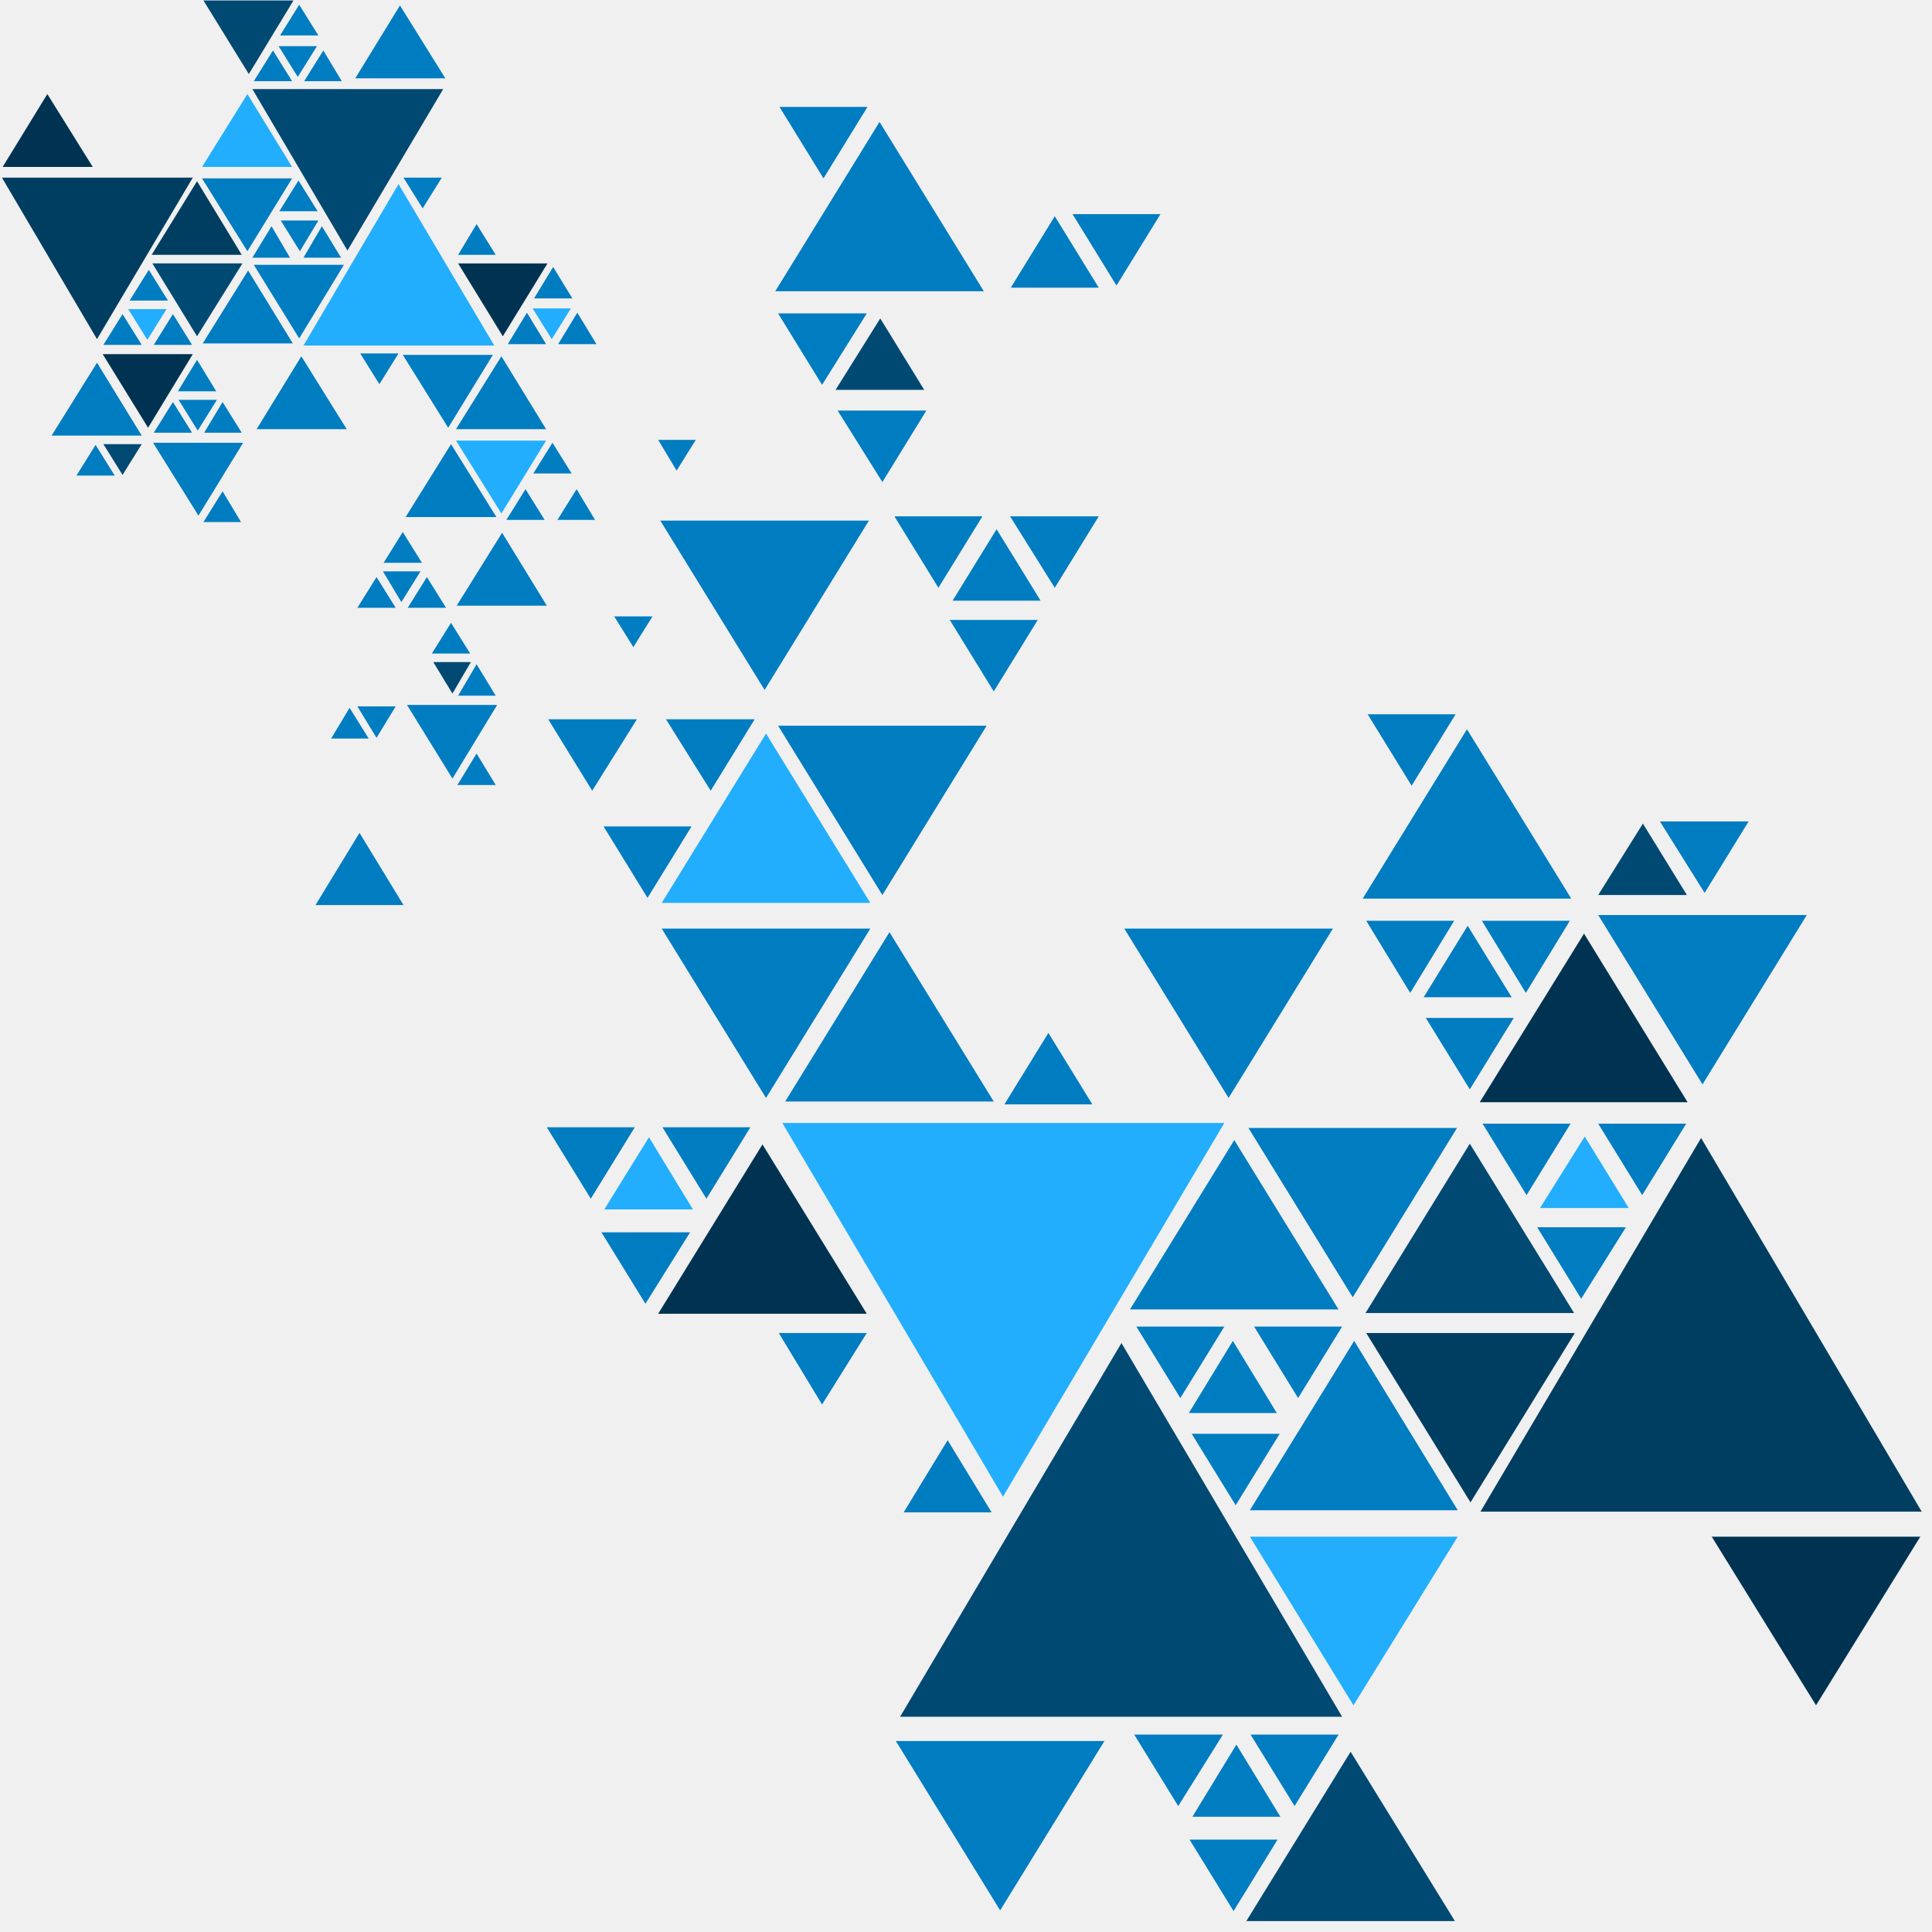
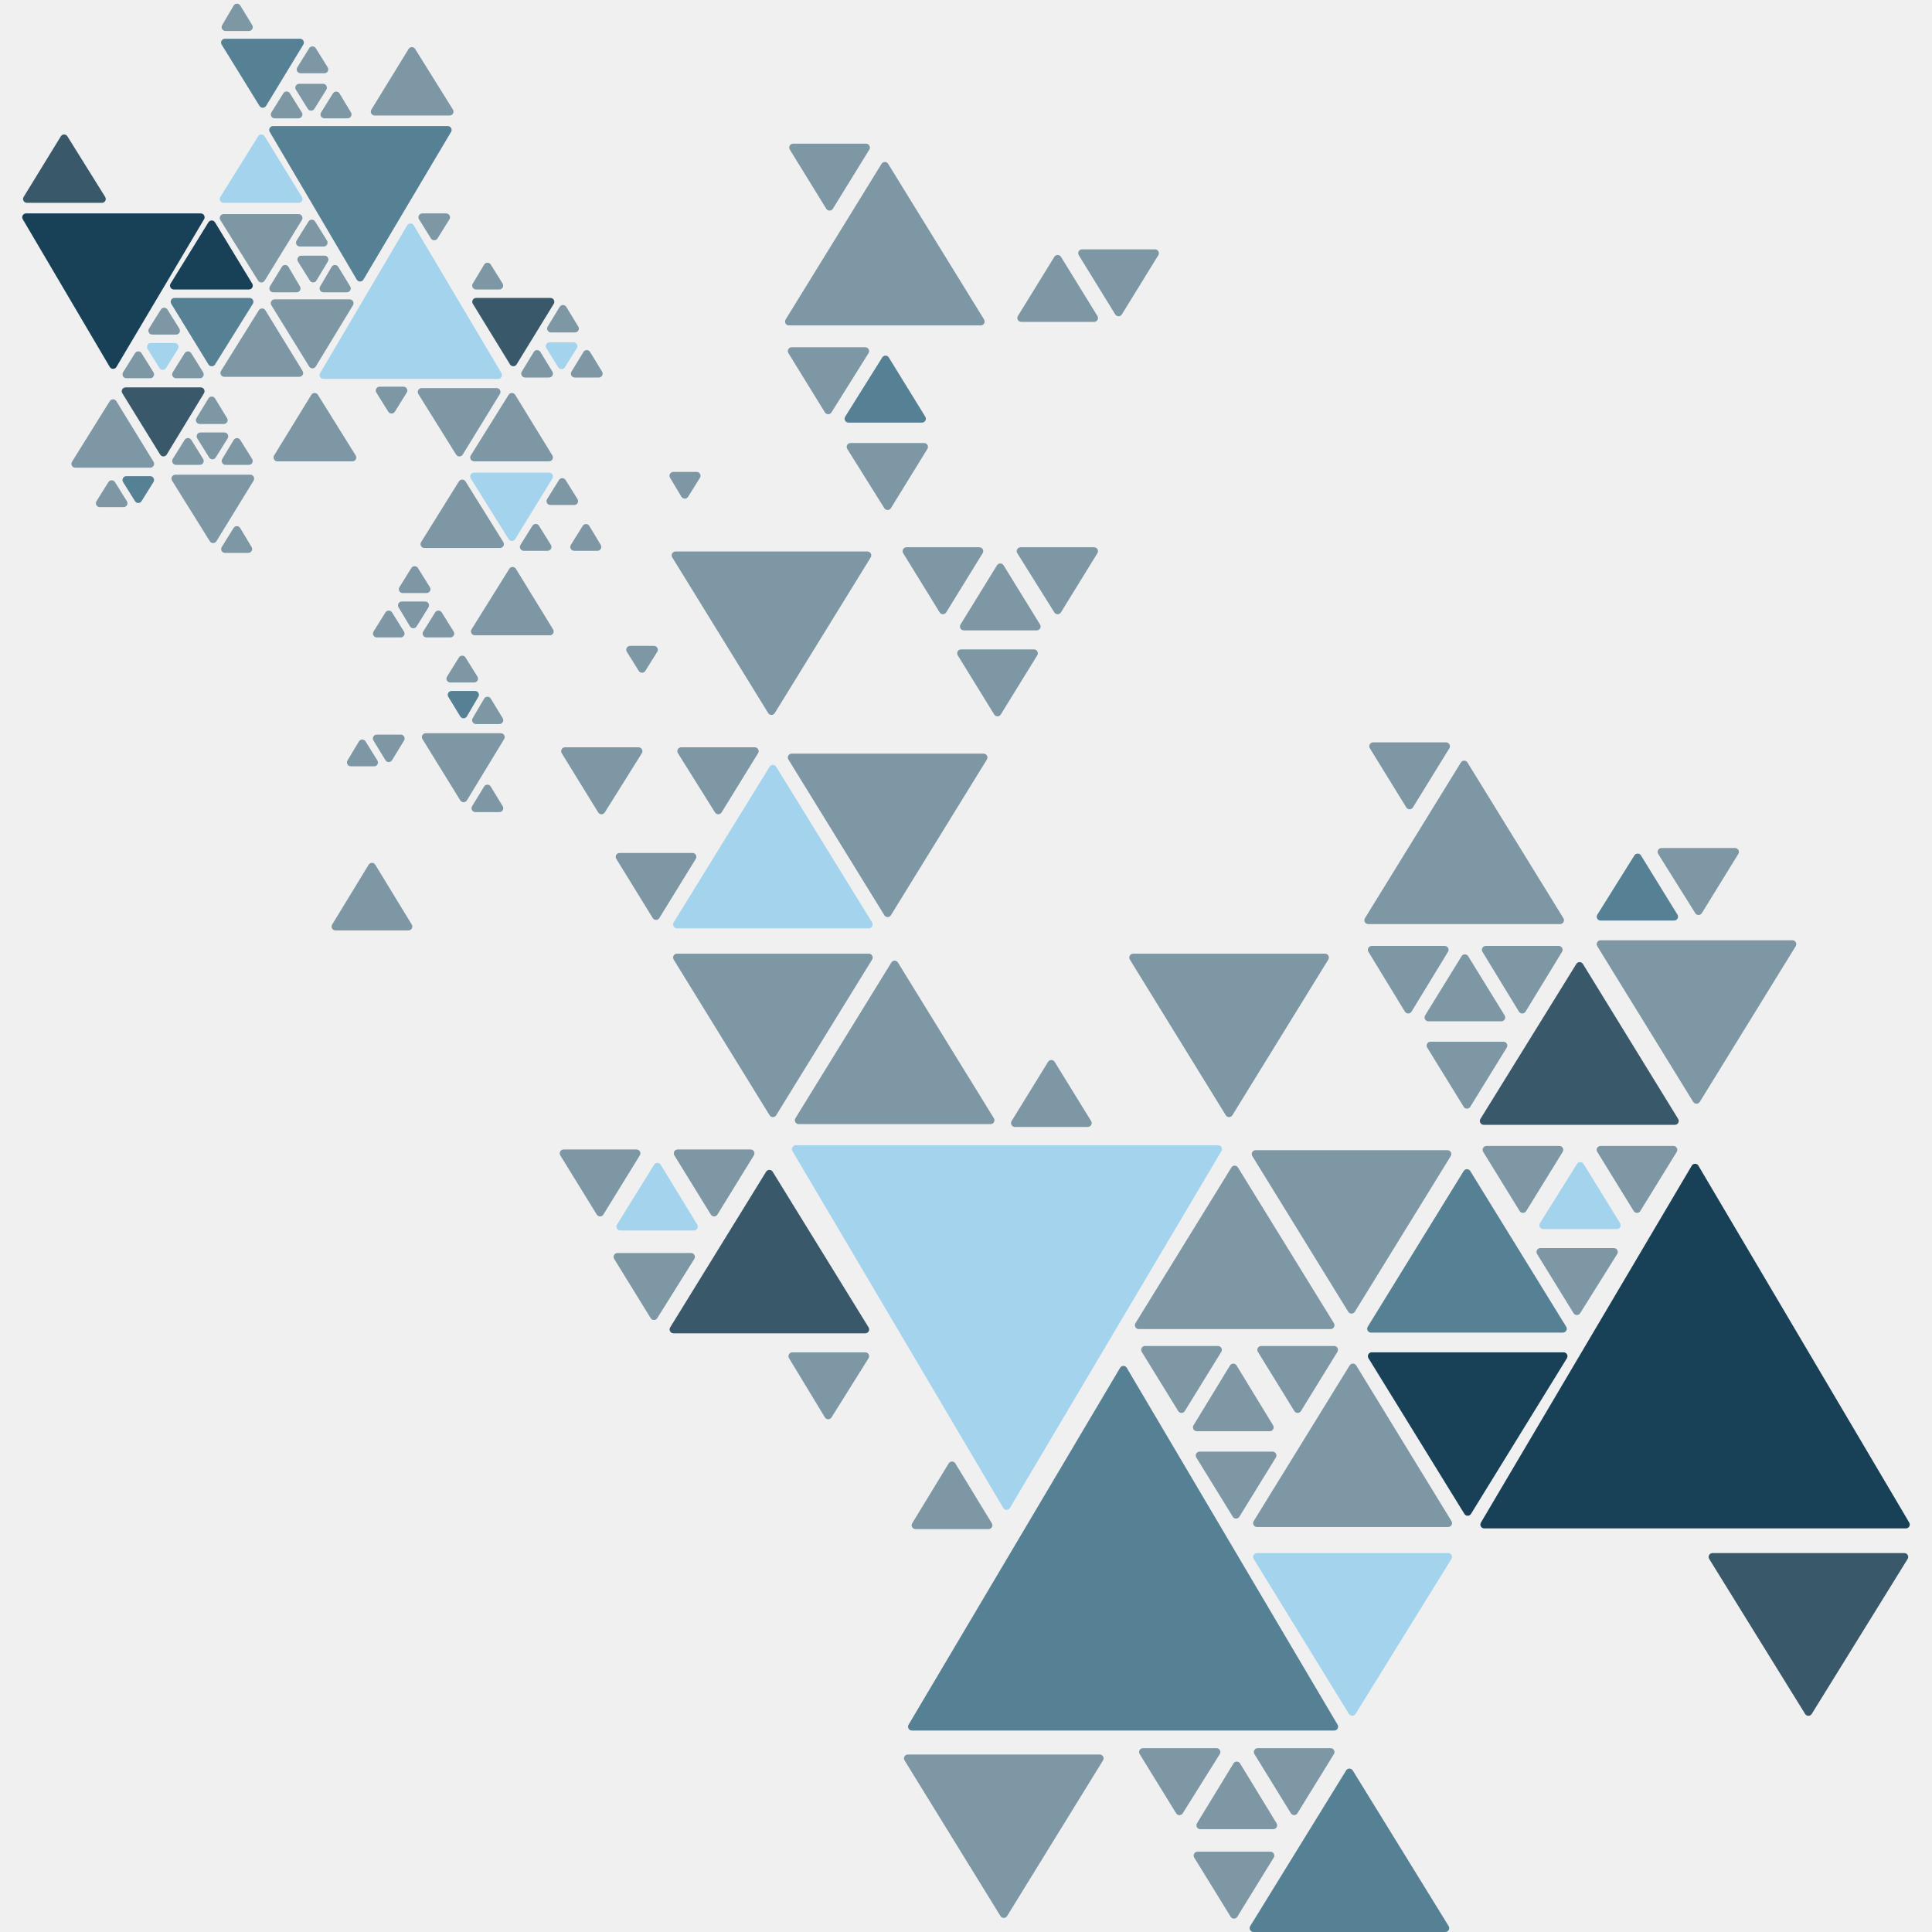
<svg xmlns="http://www.w3.org/2000/svg" width="1000" height="1000" viewBox="0 0 1000 1000" fill="none">
-   <g clip-path="url(#clip0_1502_45229)">
-     <path d="M939.968 882.66L993.948 795.379H885.988L939.968 882.66Z" fill="#003351" />
-     <path d="M761.135 777.625L815.116 689.975H707.155L761.135 777.625Z" fill="#003E61" />
-     <path d="M700.176 671.483L754.156 583.832H646.195L700.176 671.483Z" fill="#007CC1" />
-     <path d="M700.544 882.66L754.524 795.379H646.931L700.544 882.66Z" fill="#22AEFC" />
-     <path d="M517.671 988.803L571.651 901.152H463.69L517.671 988.803Z" fill="#007CC1" />
-     <path d="M881.214 561.272L935.195 473.621H827.234L881.214 561.272Z" fill="#007CC1" />
-     <path d="M700.911 694.044L646.931 781.695H754.524L700.911 694.044Z" fill="#007CC1" />
-     <path d="M638.854 590.119L584.874 677.77H692.834L638.854 590.119Z" fill="#007CC1" />
-     <path d="M760.767 591.969L706.787 679.62H814.748L760.767 591.969Z" fill="#004972" />
-     <path d="M759.297 377.465L705.317 465.116H813.278L759.297 377.465Z" fill="#007CC1" />
-     <path d="M819.888 483.236L765.908 570.517H873.501L819.888 483.236Z" fill="#003351" />
-     <path d="M460.386 482.495L406.406 570.146H514.367L460.386 482.495Z" fill="#007CC1" />
-     <path d="M699.074 906.699L645.094 994.35H753.054L699.074 906.699Z" fill="#004972" />
-     <path d="M880.478 589.011L766.275 782.435H994.682L880.478 589.011Z" fill="#003E61" />
-     <path d="M580.466 695.152L465.895 888.576H694.669L580.466 695.152Z" fill="#004972" />
-     <path d="M519.142 774.665L633.712 581.242H404.938L519.142 774.665Z" fill="#22AEFC" />
-     <path d="M849.998 618.596L872.765 581.613H827.231L849.998 618.596Z" fill="#007CC1" />
-     <path d="M790.142 618.596L812.91 581.613H767.375L790.142 618.596Z" fill="#007CC1" />
-     <path d="M818.419 672.222L841.553 635.239H795.652L818.419 672.222Z" fill="#007CC1" />
-     <path d="M639.585 779.108L662.353 742.124H616.818L639.585 779.108Z" fill="#007CC1" />
-     <path d="M671.902 723.631L694.669 686.648H649.135L671.902 723.631Z" fill="#007CC1" />
-     <path d="M610.945 723.631L633.712 686.648H588.178L610.945 723.631Z" fill="#007CC1" />
-     <path d="M638.484 989.17L661.251 952.186H615.717L638.484 989.17Z" fill="#007CC1" />
-     <path d="M670.067 934.806L692.834 897.822H647.3L670.067 934.806Z" fill="#007CC1" />
-     <path d="M609.841 934.806L632.976 897.822H587.074L609.841 934.806Z" fill="#007CC1" />
-     <path d="M760.765 563.859L783.533 526.876H737.998L760.765 563.859Z" fill="#007CC1" />
-     <path d="M789.777 513.933L812.545 476.579H767.01L789.777 513.933Z" fill="#007CC1" />
-     <path d="M729.922 513.933L752.689 476.579H707.155L729.922 513.933Z" fill="#007CC1" />
-     <path d="M882.314 462.156L905.081 425.172H859.18L882.314 462.156Z" fill="#007CC1" />
-     <path d="M730.655 406.681L753.423 369.697H707.888L730.655 406.681Z" fill="#007CC1" />
-     <path d="M820.256 588.271L797.122 625.255H843.023L820.256 588.271Z" fill="#22AEFC" />
-     <path d="M638.116 694.042L615.349 731.396H660.883L638.116 694.042Z" fill="#007CC1" />
-     <path d="M639.953 902.999L617.186 940.353H662.721L639.953 902.999Z" fill="#007CC1" />
-     <path d="M490.498 745.448L467.731 782.801H513.265L490.498 745.448Z" fill="#007CC1" />
-     <path d="M759.664 479.17L736.897 516.153H782.431L759.664 479.17Z" fill="#007CC1" />
-     <path d="M542.64 534.645L519.873 571.628H565.407L542.64 534.645Z" fill="#007CC1" />
-     <path d="M850.366 426.282L827.232 463.265H873.133L850.366 426.282Z" fill="#004972" />
-     <path d="M635.915 568.302L689.895 480.651H581.934L635.915 568.302Z" fill="#007CC1" />
-     <path d="M456.714 463.267L510.694 375.616H402.733L456.714 463.267Z" fill="#007CC1" />
-     <path d="M395.757 357.124L449.737 269.473H341.777L395.757 357.124Z" fill="#007CC1" />
-     <path d="M396.49 568.302L450.47 480.651H342.51L396.49 568.302Z" fill="#007CC1" />
-     <path d="M396.49 379.686L342.51 467.336H450.47L396.49 379.686Z" fill="#22AEFC" />
-     <path d="M455.247 63.106L401.267 150.757H509.228L455.247 63.106Z" fill="#007CC1" />
-     <path d="M394.655 592.341L340.675 679.992H448.636L394.655 592.341Z" fill="#003351" />
-     <path d="M425.501 726.959L448.636 689.976H403.101L425.501 726.959Z" fill="#007CC1" />
-     <path d="M545.947 304.238L568.715 267.254H522.813L545.947 304.238Z" fill="#007CC1" />
-     <path d="M485.724 304.238L508.491 267.254H462.957L485.724 304.238Z" fill="#007CC1" />
-     <path d="M514.368 357.864L537.135 320.88H491.6L514.368 357.864Z" fill="#007CC1" />
-     <path d="M335.167 464.748L357.934 427.764H312.4L335.167 464.748Z" fill="#007CC1" />
-     <path d="M367.848 409.273L390.615 372.289H344.714L367.848 409.273Z" fill="#007CC1" />
-     <path d="M306.524 409.273L329.659 372.289H283.757L306.524 409.273Z" fill="#007CC1" />
-     <path d="M334.066 674.811L357.201 637.828H311.299L334.066 674.811Z" fill="#007CC1" />
-     <path d="M365.645 620.447L388.412 583.464H342.878L365.645 620.447Z" fill="#007CC1" />
-     <path d="M305.79 620.447L328.557 583.464H283.023L305.79 620.447Z" fill="#007CC1" />
-     <path d="M456.715 249.5L479.482 212.517H433.581L456.715 249.5Z" fill="#007CC1" />
-     <path d="M425.501 199.206L448.636 162.222H402.734L425.501 199.206Z" fill="#007CC1" />
-     <path d="M577.895 147.797L600.663 110.814H555.128L577.895 147.797Z" fill="#007CC1" />
-     <path d="M426.237 92.322L449.004 55.339H403.47L426.237 92.322Z" fill="#007CC1" />
-     <path d="M515.834 273.912L493.067 310.896H538.601L515.834 273.912Z" fill="#007CC1" />
-     <path d="M335.9 588.641L312.766 625.994H358.667L335.9 588.641Z" fill="#22AEFC" />
-     <path d="M186.076 431.089L163.309 468.443H208.843L186.076 431.089Z" fill="#007CC1" />
-     <path d="M455.614 164.811L432.479 201.795H478.381L455.614 164.811Z" fill="#004972" />
-     <path d="M545.947 111.923L523.18 148.907H568.715L545.947 111.923Z" fill="#007CC1" />
-     <path d="M24.503 48.68L1.369 86.403H48.005L24.503 48.68Z" fill="#003351" />
-     <path d="M101.987 93.799L78.486 131.892H125.122L101.987 93.799Z" fill="#003E61" />
-     <path d="M128.428 140.03L104.926 177.754H151.562L128.428 140.03Z" fill="#007CC1" />
-     <path d="M128.06 48.68L104.558 86.403H151.194L128.06 48.68Z" fill="#22AEFC" />
-     <path d="M207.012 2.822L183.877 40.545H230.513L207.012 2.822Z" fill="#007CC1" />
-     <path d="M50.21 187.738L26.708 225.461H73.344L50.21 187.738Z" fill="#007CC1" />
-     <path d="M128.06 130.043L151.194 92.32H104.558L128.06 130.043Z" fill="#007CC1" />
-     <path d="M154.866 175.167L178 137.073H131.364L154.866 175.167Z" fill="#007CC1" />
-     <path d="M101.988 174.055L125.49 136.332H78.854L101.988 174.055Z" fill="#004972" />
-     <path d="M102.72 266.885L125.855 229.162H79.219L102.72 266.885Z" fill="#007CC1" />
-     <path d="M76.651 221.395L99.785 183.302H53.149L76.651 221.395Z" fill="#003351" />
-     <path d="M231.982 221.395L255.116 183.672H208.48L231.982 221.395Z" fill="#007CC1" />
-     <path d="M128.793 38.325L151.927 0.232H105.291L128.793 38.325Z" fill="#004972" />
-     <path d="M50.212 175.533L99.785 91.95H1.005L50.212 175.533Z" fill="#003E61" />
-     <path d="M179.838 129.676L229.412 46.094H130.632L179.838 129.676Z" fill="#004972" />
-     <path d="M206.276 95.282L157.069 178.865H255.85L206.276 95.282Z" fill="#22AEFC" />
-     <path d="M63.43 162.59L53.515 178.493H73.344L63.43 162.59Z" fill="#007CC1" />
-     <path d="M89.502 162.59L79.588 178.493H99.417L89.502 162.59Z" fill="#007CC1" />
-     <path d="M77.015 139.659L67.1 155.562H86.93L77.015 139.659Z" fill="#007CC1" />
-     <path d="M154.5 93.43L144.585 109.333H164.415L154.5 93.43Z" fill="#007CC1" />
-     <path d="M140.545 117.102L130.63 133.374H150.093L140.545 117.102Z" fill="#007CC1" />
-     <path d="M166.616 117.102L157.068 133.374H176.53L166.616 117.102Z" fill="#007CC1" />
-     <path d="M154.868 2.45L144.953 18.353H164.783L154.868 2.45Z" fill="#007CC1" />
-     <path d="M141.279 26.12L131.365 42.023H151.194L141.279 26.12Z" fill="#007CC1" />
-     <path d="M167.351 26.12L157.436 42.023H176.898L167.351 26.12Z" fill="#007CC1" />
-     <path d="M101.99 186.257L92.075 202.529H111.904L101.99 186.257Z" fill="#007CC1" />
-     <path d="M89.502 208.081L79.588 223.983H99.417L89.502 208.081Z" fill="#007CC1" />
-     <path d="M115.207 208.081L105.659 223.983H125.122L115.207 208.081Z" fill="#007CC1" />
-     <path d="M49.476 230.268L39.561 246.171H59.391L49.476 230.268Z" fill="#007CC1" />
-     <path d="M115.209 254.309L105.294 270.212H124.757L115.209 254.309Z" fill="#007CC1" />
-     <path d="M76.282 175.905L86.197 160.002H66.367L76.282 175.905Z" fill="#22AEFC" />
-     <path d="M155.235 130.043L164.783 114.14H145.32L155.235 130.043Z" fill="#007CC1" />
-     <path d="M154.132 39.807L164.046 23.904H144.217L154.132 39.807Z" fill="#007CC1" />
-     <path d="M218.761 107.856L228.676 91.953H208.846L218.761 107.856Z" fill="#007CC1" />
-     <path d="M102.355 222.872L112.269 206.969H92.44L102.355 222.872Z" fill="#007CC1" />
-     <path d="M196.361 198.836L206.275 182.933H186.446L196.361 198.836Z" fill="#007CC1" />
-     <path d="M63.43 245.804L73.344 229.901H53.515L63.43 245.804Z" fill="#004972" />
-     <path d="M155.965 184.411L132.83 222.134H179.466L155.965 184.411Z" fill="#007CC1" />
-     <path d="M233.45 229.901L209.948 267.625H256.951L233.45 229.901Z" fill="#007CC1" />
-     <path d="M259.889 275.758L236.388 313.481H283.024L259.889 275.758Z" fill="#007CC1" />
-     <path d="M259.521 184.411L236.019 222.134H282.656L259.521 184.411Z" fill="#007CC1" />
-     <path d="M259.521 265.776L282.656 228.052H236.019L259.521 265.776Z" fill="#22AEFC" />
-     <path d="M234.182 402.984L257.316 364.891H210.68L234.182 402.984Z" fill="#007CC1" />
-     <path d="M260.254 174.057L283.389 136.334H237.12L260.254 174.057Z" fill="#003351" />
-     <path d="M246.668 115.991L237.121 131.894H256.583L246.668 115.991Z" fill="#007CC1" />
-     <path d="M194.891 298.69L184.976 314.592H204.806L194.891 298.69Z" fill="#007CC1" />
-     <path d="M220.964 298.69L211.049 314.592H230.878L220.964 298.69Z" fill="#007CC1" />
-     <path d="M208.477 275.391L198.562 291.294H218.391L208.477 275.391Z" fill="#007CC1" />
-     <path d="M285.961 229.158L276.046 245.061H295.876L285.961 229.158Z" fill="#007CC1" />
-     <path d="M272.004 253.199L262.089 269.102H281.919L272.004 253.199Z" fill="#007CC1" />
-     <path d="M298.444 253.199L288.529 269.102H307.992L298.444 253.199Z" fill="#007CC1" />
-     <path d="M286.326 138.179L276.411 154.452H296.241L286.326 138.179Z" fill="#007CC1" />
-     <path d="M272.741 161.849L262.826 178.122H282.656L272.741 161.849Z" fill="#007CC1" />
-     <path d="M298.813 161.849L288.899 178.122H308.728L298.813 161.849Z" fill="#007CC1" />
-     <path d="M233.448 322.359L223.533 338.262H243.362L233.448 322.359Z" fill="#007CC1" />
-     <path d="M246.668 343.81L237.121 360.083H256.583L246.668 343.81Z" fill="#007CC1" />
-     <path d="M180.938 366.367L171.39 382.27H190.852L180.938 366.367Z" fill="#007CC1" />
-     <path d="M246.668 390.038L236.753 406.311H256.583L246.668 390.038Z" fill="#007CC1" />
-     <path d="M207.743 311.632L217.658 295.729H198.196L207.743 311.632Z" fill="#007CC1" />
-     <path d="M285.593 175.535L295.508 159.632H275.678L285.593 175.535Z" fill="#22AEFC" />
-     <path d="M350.222 243.583L360.137 227.681H340.675L350.222 243.583Z" fill="#007CC1" />
-     <path d="M234.183 358.972L243.731 342.699H224.268L234.183 358.972Z" fill="#004972" />
-     <path d="M327.822 334.935L337.737 319.032H317.907L327.822 334.935Z" fill="#007CC1" />
-     <path d="M194.891 381.902L204.806 365.629H184.976L194.891 381.902Z" fill="#007CC1" />
-   </g>
-   <defs>
-     <clipPath id="clip0_1502_45229">
-       <rect width="1000" height="1000" fill="white" transform="matrix(-1 0 0 -1 1000 1000)" />
-     </clipPath>
-   </defs>
+   <path d="M934.335 887.154C935.117 888.417 936.955 888.417 937.737 887.154L987.385 806.918C988.209 805.585 987.251 803.865 985.684 803.865H886.388C884.821 803.865 883.863 805.585 884.688 806.918L934.335 887.154Z" fill="#39596B" />
+   <path d="M757.97 783.601C758.751 784.869 760.594 784.869 761.376 783.601L811.031 703.012C811.852 701.679 810.894 699.963 809.329 699.963H710.017C708.452 699.963 707.493 701.679 708.314 703.012L757.97 783.601Z" fill="#184158" />
+   <path d="M697.849 678.971C698.63 680.239 700.473 680.239 701.255 678.971L750.91 598.382C751.731 597.049 750.773 595.333 749.208 595.333H649.896C648.331 595.333 647.372 597.049 648.193 598.382L697.849 678.971Z" fill="#7D97A4" />
+   <path d="M698.213 887.139C698.992 888.407 700.834 888.41 701.618 887.144L751.26 806.918C752.084 805.585 751.126 803.865 749.559 803.865H650.613C649.049 803.865 648.09 805.58 648.909 806.912L698.213 887.139Z" fill="#A4D4ED" />
+   <path d="M517.853 991.769C518.634 993.037 520.477 993.037 521.258 991.769L570.914 911.18C571.735 909.847 570.777 908.13 569.211 908.13H469.9C468.335 908.13 467.376 909.847 468.197 911.18L517.853 991.769Z" fill="#7D97A4" />
+   <path d="M876.396 570.33C877.177 571.598 879.02 571.598 879.801 570.33L929.457 489.741C930.278 488.409 929.32 486.692 927.754 486.692H828.443C826.878 486.692 825.919 488.409 826.74 489.741L876.396 570.33Z" fill="#7D97A4" />
+   <path d="M701.973 706.751C701.195 705.479 699.347 705.476 698.565 706.746L648.915 787.326C648.094 788.658 649.052 790.375 650.618 790.375H749.58C751.142 790.375 752.101 788.664 751.286 787.331L701.973 706.751Z" fill="#7D97A4" />
+   <path d="M640.774 604.292C639.993 603.025 638.15 603.025 637.369 604.292L587.713 684.882C586.892 686.214 587.85 687.931 589.416 687.931H688.727C690.292 687.931 691.251 686.214 690.43 684.882L640.774 604.292Z" fill="#7D97A4" />
+   <path d="M761.005 606.117C760.223 604.849 758.38 604.849 757.599 606.117L707.943 686.706C707.122 688.038 708.081 689.755 709.646 689.755H808.958C810.523 689.755 811.481 688.038 810.66 686.706L761.005 606.117Z" fill="#568094" />
+   <path d="M759.555 394.669C758.774 393.402 756.931 393.402 756.15 394.669L706.494 475.258C705.673 476.591 706.632 478.308 708.197 478.308H807.508C809.073 478.308 810.032 476.591 809.211 475.258L759.555 394.669Z" fill="#7D97A4" />
+   <path d="M819.311 498.933C818.532 497.665 816.69 497.662 815.907 498.928L766.265 579.155C765.44 580.487 766.398 582.207 767.965 582.207H866.912C868.476 582.207 869.435 580.492 868.616 579.16L819.311 498.933Z" fill="#39596B" />
+   <path d="M464.766 498.203C463.985 496.936 462.142 496.936 461.361 498.203L411.705 578.793C410.884 580.125 411.843 581.842 413.408 581.842H512.719C514.284 581.842 515.243 580.125 514.422 578.793L464.766 498.203Z" fill="#7D97A4" />
+   <path d="M700.165 916.362C699.383 915.094 697.54 915.094 696.759 916.362L647.103 996.951C646.282 998.283 647.241 1000 648.806 1000H748.118C749.683 1000 750.641 998.283 749.82 996.951L700.165 916.362Z" fill="#568094" />
+   <path d="M879.091 603.352C878.317 602.042 876.421 602.042 875.647 603.352L766.52 788.087C765.732 789.421 766.693 791.104 768.242 791.104H986.496C988.044 791.104 989.005 789.421 988.218 788.087L879.091 603.352Z" fill="#184158" />
+   <path d="M583.201 707.976C582.428 706.666 580.534 706.665 579.759 707.973L470.278 892.713C469.488 894.046 470.449 895.732 471.999 895.732H690.609C692.157 895.732 693.119 894.048 692.331 892.715L583.201 707.976Z" fill="#568094" />
+   <path d="M519.287 780.536C520.061 781.845 521.955 781.847 522.73 780.538L632.21 595.799C633.001 594.466 632.04 592.779 630.49 592.779H411.88C410.331 592.779 409.37 594.463 410.158 595.796L519.287 780.536Z" fill="#A4D4ED" />
+   <path d="M845.609 626.837C846.39 628.105 848.234 628.105 849.015 626.837L867.888 596.194C868.709 594.861 867.75 593.145 866.185 593.145H828.439C826.874 593.145 825.915 594.861 826.736 596.194L845.609 626.837Z" fill="#7D97A4" />
+   <path d="M786.57 626.837C787.351 628.105 789.195 628.105 789.976 626.837L808.849 596.194C809.669 594.861 808.711 593.145 807.146 593.145H769.4C767.835 593.145 766.876 594.861 767.697 596.194L786.57 626.837Z" fill="#7D97A4" />
+   <path d="M814.475 679.72C815.253 680.983 817.087 680.99 817.873 679.732L837.065 649.067C837.898 647.735 836.941 646.006 835.369 646.006H797.291C795.726 646.006 794.768 647.723 795.588 649.055L814.475 679.72Z" fill="#7D97A4" />
+   <path d="M638.089 785.06C638.87 786.329 640.714 786.329 641.495 785.06L660.368 754.418C661.189 753.085 660.23 751.369 658.665 751.369H620.919C619.354 751.369 618.396 753.085 619.216 754.418L638.089 785.06Z" fill="#7D97A4" />
+   <path d="M669.957 730.375C670.738 731.643 672.581 731.643 673.362 730.375L692.235 699.732C693.056 698.4 692.098 696.683 690.533 696.683H652.786C651.221 696.683 650.263 698.4 651.083 699.732L669.957 730.375Z" fill="#7D97A4" />
+   <path d="M609.843 730.375C610.624 731.643 612.468 731.643 613.249 730.375L632.122 699.732C632.943 698.4 631.984 696.683 630.419 696.683H592.673C591.108 696.683 590.149 698.4 590.97 699.732L609.843 730.375Z" fill="#7D97A4" />
+   <path d="M637.003 992.128C637.785 993.396 639.628 993.396 640.409 992.128L659.282 961.485C660.103 960.152 659.144 958.436 657.579 958.436H619.833C618.268 958.436 617.31 960.152 618.13 961.485L637.003 992.128Z" fill="#7D97A4" />
+   <path d="M668.152 938.539C668.933 939.807 670.777 939.807 671.558 938.539L690.431 907.896C691.251 906.564 690.293 904.847 688.728 904.847H650.982C649.417 904.847 648.458 906.564 649.279 907.896L668.152 938.539Z" fill="#7D97A4" />
+   <path d="M608.772 938.561C609.55 939.824 611.383 939.83 612.17 938.573L631.362 907.908C632.195 906.576 631.238 904.847 629.666 904.847H591.588C590.023 904.847 589.065 906.564 589.885 907.896L608.772 938.561Z" fill="#7D97A4" />
+   <path d="M757.601 572.879C758.382 574.147 760.226 574.147 761.007 572.879L779.88 542.236C780.701 540.903 779.742 539.187 778.177 539.187H740.431C738.866 539.187 737.907 540.903 738.728 542.236L757.601 572.879Z" fill="#7D97A4" />
+   <path d="M786.206 523.629C786.985 524.907 788.841 524.907 789.621 523.629L808.513 492.649C809.325 491.316 808.366 489.608 806.805 489.608H769.022C767.461 489.608 766.501 491.316 767.314 492.649L786.206 523.629Z" fill="#7D97A4" />
+   <path d="M727.178 523.629C727.958 524.907 729.814 524.907 730.594 523.629L749.485 492.649C750.298 491.316 749.339 489.608 747.778 489.608H709.994C708.433 489.608 707.474 491.316 708.287 492.649L727.178 523.629Z" fill="#7D97A4" />
+   <path d="M877.47 472.659C878.257 473.917 880.091 473.91 880.868 472.647L899.755 441.983C900.576 440.65 899.617 438.934 898.052 438.934H859.974C858.403 438.934 857.445 440.663 858.279 441.995L877.47 472.659Z" fill="#7D97A4" />
+   <path d="M727.906 417.94C728.687 419.208 730.531 419.208 731.312 417.94L750.185 387.297C751.005 385.965 750.047 384.249 748.482 384.249H710.736C709.171 384.249 708.212 385.965 709.033 387.297L727.906 417.94Z" fill="#7D97A4" />
+   <path d="M819.669 602.45C818.891 601.188 817.058 601.181 816.271 602.438L797.08 633.103C796.246 634.435 797.203 636.164 798.775 636.164H836.853C838.418 636.164 839.376 634.448 838.556 633.115L819.669 602.45Z" fill="#A4D4ED" />
+   <path d="M640.055 706.772C639.275 705.494 637.419 705.494 636.639 706.772L617.748 737.752C616.935 739.084 617.894 740.793 619.455 740.793H657.239C658.8 740.793 659.759 739.084 658.946 737.752L640.055 706.772Z" fill="#7D97A4" />
+   <path d="M641.863 912.752C641.084 911.473 639.228 911.473 638.448 912.752L619.556 943.731C618.744 945.064 619.703 946.772 621.264 946.772H659.047C660.608 946.772 661.567 945.064 660.755 943.731L641.863 912.752Z" fill="#7D97A4" />
+   <path d="M494.469 757.445C493.689 756.167 491.833 756.167 491.053 757.445L472.162 788.425C471.349 789.757 472.308 791.466 473.869 791.466H511.653C513.214 791.466 514.173 789.757 513.36 788.425L494.469 757.445Z" fill="#7D97A4" />
+   <path d="M759.921 494.926C759.14 493.658 757.296 493.658 756.515 494.926L737.642 525.569C736.821 526.901 737.78 528.618 739.345 528.618H777.091C778.656 528.618 779.615 526.901 778.794 525.569L759.921 494.926Z" fill="#7D97A4" />
+   <path d="M545.886 549.611C545.105 548.343 543.261 548.343 542.48 549.611L523.607 580.254C522.786 581.586 523.745 583.303 525.31 583.303H563.056C564.621 583.303 565.58 581.586 564.759 580.254L545.886 549.611Z" fill="#7D97A4" />
+   <path d="M849.361 442.77C848.583 441.507 846.749 441.5 845.962 442.758L826.771 473.422C825.937 474.754 826.895 476.483 828.466 476.483H866.544C868.109 476.483 869.068 474.767 868.247 473.435L849.361 442.77Z" fill="#568094" />
+   <path d="M634.466 577.26C635.247 578.528 637.091 578.528 637.872 577.26L687.527 496.671C688.349 495.338 687.39 493.622 685.825 493.622H586.513C584.948 493.622 583.989 495.338 584.81 496.671L634.466 577.26Z" fill="#7D97A4" />
+   <path d="M457.736 473.722C458.517 474.99 460.36 474.99 461.141 473.722L510.797 393.133C511.618 391.8 510.659 390.084 509.094 390.084H409.783C408.218 390.084 407.259 391.8 408.08 393.133L457.736 473.722Z" fill="#7D97A4" />
+   <path d="M397.615 369.091C398.396 370.359 400.239 370.359 401.02 369.091L450.676 288.502C451.497 287.169 450.538 285.453 448.973 285.453H349.662C348.096 285.453 347.138 287.169 347.959 288.502L397.615 369.091Z" fill="#7D97A4" />
+   <path d="M398.341 577.26C399.122 578.528 400.966 578.528 401.747 577.26L451.402 496.671C452.224 495.338 451.265 493.622 449.7 493.622H350.388C348.823 493.622 347.864 495.338 348.685 496.671L398.341 577.26Z" fill="#7D97A4" />
+   <path d="M401.747 396.859C400.966 395.591 399.122 395.591 398.341 396.859L348.685 477.448C347.864 478.78 348.823 480.497 350.388 480.497H449.7C451.265 480.497 452.224 478.78 451.402 477.448L401.747 396.859Z" fill="#A4D4ED" />
+   <path d="M459.696 84.791C458.915 83.523 457.072 83.523 456.29 84.791L406.635 165.381C405.814 166.713 406.772 168.43 408.337 168.43H507.649C509.214 168.43 510.173 166.713 509.352 165.381L459.696 84.791Z" fill="#7D97A4" />
+   <path d="M399.934 606.483C399.153 605.215 397.31 605.215 396.529 606.483L346.873 687.072C346.052 688.404 347.011 690.121 348.576 690.121H447.887C449.452 690.121 450.411 688.404 449.59 687.072L399.934 606.483Z" fill="#39596B" />
+   <path d="M426.97 733.643C427.742 734.916 429.585 734.93 430.376 733.667L449.553 703.025C450.387 701.692 449.429 699.963 447.858 699.963H410.112C408.553 699.963 407.593 701.667 408.401 703L426.97 733.643Z" fill="#7D97A4" />
+   <path d="M545.732 316.992C546.519 318.249 548.352 318.243 549.13 316.98L568.017 286.315C568.837 284.983 567.879 283.266 566.314 283.266H528.236C526.664 283.266 525.707 284.995 526.54 286.327L545.732 316.992Z" fill="#7D97A4" />
+   <path d="M486.351 316.958C487.132 318.226 488.976 318.226 489.757 316.958L508.63 286.315C509.451 284.983 508.492 283.266 506.927 283.266H469.181C467.616 283.266 466.657 284.983 467.478 286.315L486.351 316.958Z" fill="#7D97A4" />
+   <path d="M514.597 369.82C515.378 371.088 517.222 371.088 518.003 369.82L536.876 339.177C537.697 337.844 536.738 336.128 535.173 336.128H497.427C495.862 336.128 494.903 337.844 495.724 339.177L514.597 369.82Z" fill="#7D97A4" />
+   <path d="M337.859 475.18C338.64 476.448 340.484 476.448 341.265 475.18L360.138 444.537C360.959 443.205 360 441.488 358.435 441.488H320.689C319.124 441.488 318.165 443.205 318.986 444.537L337.859 475.18Z" fill="#7D97A4" />
+   <path d="M370.091 420.529C370.878 421.786 372.712 421.78 373.489 420.517L392.376 389.852C393.197 388.52 392.238 386.803 390.673 386.803H352.595C351.024 386.803 350.066 388.532 350.9 389.864L370.091 420.529Z" fill="#7D97A4" />
+   <path d="M309.624 420.517C310.401 421.78 312.235 421.786 313.022 420.529L332.213 389.864C333.047 388.532 332.089 386.803 330.518 386.803H292.44C290.875 386.803 289.916 388.52 290.737 389.852L309.624 420.517Z" fill="#7D97A4" />
+   <path d="M336.784 682.272C337.562 683.535 339.395 683.541 340.182 682.284L359.373 651.619C360.207 650.287 359.249 648.558 357.678 648.558H319.6C318.035 648.558 317.076 650.275 317.897 651.607L336.784 682.272Z" fill="#7D97A4" />
+   <path d="M367.925 628.661C368.706 629.929 370.55 629.929 371.331 628.661L390.204 598.018C391.025 596.686 390.066 594.969 388.501 594.969H350.755C349.19 594.969 348.231 596.686 349.052 598.018L367.925 628.661Z" fill="#7D97A4" />
+   <path d="M308.886 628.661C309.667 629.929 311.511 629.929 312.292 628.661L331.165 598.018C331.986 596.686 331.027 594.969 329.462 594.969H291.716C290.151 594.969 289.192 596.686 290.013 598.018L308.886 628.661Z" fill="#7D97A4" />
+   <path d="M457.732 263.035C458.519 264.292 460.352 264.286 461.13 263.023L480.017 232.358C480.837 231.026 479.879 229.309 478.314 229.309H440.236C438.664 229.309 437.707 231.038 438.54 232.37L457.732 263.035Z" fill="#7D97A4" />
+   <path d="M426.963 213.445C427.741 214.708 429.575 214.714 430.362 213.457L449.553 182.792C450.387 181.46 449.429 179.731 447.858 179.731H409.78C408.215 179.731 407.256 181.447 408.077 182.78L426.963 213.445Z" fill="#7D97A4" />
+   <path d="M577.253 162.746C578.034 164.014 579.878 164.014 580.659 162.746L599.532 132.103C600.353 130.771 599.394 129.054 597.829 129.054H560.083C558.518 129.054 557.56 130.771 558.38 132.103L577.253 162.746Z" fill="#7D97A4" />
+   <path d="M427.675 108.062C428.456 109.33 430.3 109.33 431.081 108.062L449.954 77.419C450.775 76.087 449.816 74.37 448.251 74.37H410.505C408.94 74.37 407.981 76.087 408.802 77.419L427.675 108.062Z" fill="#7D97A4" />
+   <path d="M519.448 292.595C518.667 291.326 516.824 291.326 516.042 292.595L497.169 323.237C496.349 324.57 497.307 326.286 498.872 326.286H536.618C538.183 326.286 539.142 324.57 538.321 323.237L519.448 292.595Z" fill="#7D97A4" />
+   <path d="M341.978 602.849C341.202 601.576 339.356 601.57 338.571 602.837L319.361 633.839C318.535 635.171 319.493 636.893 321.061 636.893H359.176C360.737 636.893 361.696 635.184 360.884 633.851L341.978 602.849Z" fill="#A4D4ED" />
+   <path d="M194.234 447.567C193.455 446.289 191.599 446.289 190.819 447.567L171.927 478.547C171.115 479.879 172.074 481.588 173.635 481.588H211.418C212.979 481.588 213.939 479.879 213.126 478.547L194.234 447.567Z" fill="#7D97A4" />
+   <path d="M460.044 185.026C459.266 183.763 457.433 183.756 456.646 185.013L437.455 215.678C436.621 217.01 437.578 218.739 439.15 218.739H477.228C478.793 218.739 479.751 217.023 478.931 215.69L460.044 185.026Z" fill="#568094" />
+   <path d="M549.144 132.914C548.363 131.646 546.519 131.646 545.738 132.914L526.865 163.557C526.044 164.889 527.003 166.605 528.568 166.605H566.314C567.879 166.605 568.837 164.889 568.017 163.557L549.144 132.914Z" fill="#7D97A4" />
+   <path d="M34.884 70.551C34.098 69.29 32.259 69.296 31.482 70.563L12.226 101.946C11.409 103.279 12.368 104.992 13.931 104.992H52.748C54.318 104.992 55.276 103.266 54.446 101.934L34.884 70.551Z" fill="#39596B" />
+   <path d="M111.286 115.074C110.51 113.797 108.66 113.791 107.875 115.062L88.295 146.782C87.473 148.115 88.431 149.833 89.997 149.833H128.851C130.41 149.833 131.37 148.127 130.56 146.794L111.286 115.074Z" fill="#184158" />
+   <path d="M137.364 160.612C136.586 159.345 134.748 159.339 133.962 160.6L114.4 191.983C113.57 193.315 114.528 195.041 116.097 195.041H154.915C156.478 195.041 157.437 193.328 156.619 191.995L137.364 160.612Z" fill="#7D97A4" />
+   <path d="M137.004 70.563C136.227 69.296 134.388 69.29 133.602 70.551L114.041 101.934C113.21 103.266 114.168 104.992 115.738 104.992H154.555C156.119 104.992 157.078 103.279 156.26 101.946L137.004 70.563Z" fill="#A4D4ED" />
+   <path d="M214.88 25.346C214.094 24.085 212.255 24.091 211.478 25.358L192.222 56.741C191.405 58.074 192.364 59.787 193.927 59.787H232.744C234.314 59.787 235.272 58.061 234.442 56.729L214.88 25.346Z" fill="#7D97A4" />
+   <path d="M60.223 207.639C59.446 206.372 57.607 206.366 56.821 207.627L37.26 239.01C36.429 240.342 37.387 242.068 38.957 242.068H77.774C79.338 242.068 80.296 240.355 79.479 239.022L60.223 207.639Z" fill="#7D97A4" />
+   <path d="M133.602 145.265C134.388 146.527 136.227 146.52 137.004 145.253L156.26 113.87C157.078 112.537 156.119 110.824 154.555 110.824H115.738C114.168 110.824 113.21 112.55 114.041 113.882L133.602 145.265Z" fill="#7D97A4" />
+   <path d="M160.031 189.712C160.816 190.983 162.667 190.977 163.442 189.7L182.716 157.979C183.526 156.646 182.567 154.941 181.007 154.941H142.153C140.587 154.941 139.629 156.659 140.451 157.991L160.031 189.712Z" fill="#7D97A4" />
+   <path d="M107.9 188.639C108.677 189.906 110.516 189.912 111.302 188.651L130.863 157.268C131.694 155.936 130.736 154.21 129.166 154.21H90.349C88.785 154.21 87.827 155.923 88.644 157.256L107.9 188.639Z" fill="#568094" />
+   <path d="M108.606 280.157C109.392 281.418 111.231 281.412 112.008 280.145L131.264 248.762C132.082 247.429 131.123 245.716 129.559 245.716H90.742C89.172 245.716 88.214 247.442 89.045 248.774L108.606 280.157Z" fill="#7D97A4" />
+   <path d="M82.891 235.281C83.675 236.552 85.526 236.545 86.302 235.269L105.576 203.548C106.385 202.215 105.426 200.509 103.866 200.509H65.013C63.447 200.509 62.488 202.227 63.311 203.56L82.891 235.281Z" fill="#39596B" />
+   <path d="M236.09 235.315C236.877 236.576 238.715 236.57 239.492 235.303L258.748 203.92C259.566 202.587 258.607 200.874 257.044 200.874H218.226C216.657 200.874 215.699 202.6 216.529 203.932L236.09 235.315Z" fill="#7D97A4" />
+   <path d="M134.312 54.819C135.097 56.09 136.948 56.084 137.724 54.807L156.997 23.087C157.807 21.754 156.848 20.048 155.288 20.048H116.435C114.869 20.048 113.91 21.766 114.733 23.099L134.312 54.819Z" fill="#568094" />
+   <path d="M56.814 189.937C57.586 191.247 59.481 191.251 60.257 189.942L105.629 113.481C106.421 112.147 105.46 110.46 103.909 110.46H13.501C11.953 110.46 10.992 112.142 11.777 113.475L56.814 189.937Z" fill="#184158" />
+   <path d="M184.653 144.734C185.425 146.045 187.32 146.048 188.097 144.74L233.469 68.278C234.26 66.945 233.3 65.257 231.749 65.257H141.34C139.793 65.257 138.832 66.939 139.617 68.272L184.653 144.734Z" fill="#568094" />
+   <path d="M214.179 116.654C213.402 115.346 211.508 115.349 210.736 116.66L165.699 193.121C164.914 194.454 165.875 196.136 167.422 196.136H257.831C259.382 196.136 260.342 194.449 259.551 193.116L214.179 116.654Z" fill="#A4D4ED" />
+   <path d="M124.368 2.855C123.581 1.564 121.701 1.579 120.936 2.883L114.98 13.029C114.198 14.362 115.159 16.041 116.705 16.041H128.845C130.406 16.041 131.365 14.333 130.552 13L124.368 2.855Z" fill="#7D97A4" />
+   <path d="M73.266 182.814C72.483 181.558 70.655 181.558 69.872 182.814L63.699 192.711C62.868 194.043 63.826 195.77 65.396 195.77H77.743C79.313 195.77 80.271 194.043 79.44 192.711L73.266 182.814Z" fill="#7D97A4" />
+   <path d="M98.977 182.814C98.194 181.558 96.366 181.558 95.583 182.814L89.41 192.711C88.579 194.043 89.537 195.77 91.107 195.77H103.454C105.024 195.77 105.982 194.043 105.151 192.711L98.977 182.814Z" fill="#7D97A4" />
+   <path d="M86.665 160.209C85.882 158.954 84.054 158.954 83.271 160.209L77.097 170.107C76.266 171.439 77.224 173.165 78.794 173.165H91.141C92.712 173.165 93.669 171.439 92.838 170.107L86.665 160.209Z" fill="#7D97A4" />
+   <path d="M163.083 114.64C162.3 113.385 160.472 113.385 159.689 114.64L153.515 124.537C152.684 125.869 153.642 127.596 155.212 127.596H167.559C169.129 127.596 170.087 125.869 169.256 124.537L163.083 114.64Z" fill="#7D97A4" />
+   <path d="M149.319 138.137C148.554 136.833 146.674 136.817 145.887 138.108L139.702 148.253C138.89 149.586 139.849 151.294 141.41 151.294H153.55C155.096 151.294 156.057 149.615 155.275 148.282L149.319 138.137Z" fill="#7D97A4" />
+   <path d="M175.075 138.108C174.288 136.817 172.408 136.833 171.643 138.137L165.687 148.282C164.905 149.615 165.866 151.294 167.412 151.294H179.552C181.113 151.294 182.072 149.586 181.26 148.253L175.075 138.108Z" fill="#7D97A4" />
+   <path d="M163.442 24.956C162.659 23.701 160.831 23.701 160.048 24.956L153.875 34.854C153.044 36.186 154.002 37.912 155.572 37.912H167.919C169.489 37.912 170.447 36.186 169.616 34.854L163.442 24.956Z" fill="#7D97A4" />
+   <path d="M150.048 48.288C149.265 47.032 147.437 47.032 146.654 48.288L140.48 58.185C139.649 59.517 140.607 61.244 142.177 61.244H154.524C156.094 61.244 157.052 59.517 156.221 58.185L150.048 48.288Z" fill="#7D97A4" />
+   <path d="M175.743 48.368C174.973 47.087 173.122 47.072 172.331 48.34L166.19 58.185C165.359 59.517 166.317 61.244 167.887 61.244H179.942C181.497 61.244 182.457 59.547 181.657 58.214L175.743 48.368Z" fill="#7D97A4" />
+   <path d="M111.308 206.223C110.529 204.945 108.672 204.945 107.893 206.223L101.676 216.422C100.864 217.755 101.823 219.463 103.384 219.463H115.817C117.378 219.463 118.338 217.755 117.525 216.422L111.308 206.223Z" fill="#7D97A4" />
+   <path d="M98.977 227.656C98.194 226.4 96.366 226.4 95.583 227.656L89.41 237.553C88.579 238.885 89.537 240.611 91.107 240.611H103.454C105.024 240.611 105.982 238.885 105.151 237.553L98.977 227.656Z" fill="#7D97A4" />
+   <path d="M124.357 227.707C123.566 226.439 121.715 226.455 120.946 227.736L115.032 237.582C114.231 238.915 115.191 240.611 116.746 240.611H128.802C130.372 240.611 131.329 238.885 130.498 237.553L124.357 227.707Z" fill="#7D97A4" />
+   <path d="M59.505 249.527C58.722 248.272 56.894 248.272 56.111 249.527L49.937 259.424C49.106 260.757 50.064 262.483 51.634 262.483H63.981C65.551 262.483 66.509 260.757 65.678 259.424L59.505 249.527Z" fill="#7D97A4" />
+   <path d="M124.321 273.306C123.551 272.025 121.7 272.009 120.909 273.277L114.768 283.123C113.937 284.455 114.895 286.181 116.465 286.181H128.52C130.075 286.181 131.035 284.484 130.235 283.151L124.321 273.306Z" fill="#7D97A4" />
+   <path d="M82.548 190.497C83.331 191.753 85.159 191.753 85.942 190.497L92.116 180.6C92.947 179.268 91.989 177.541 90.419 177.541H78.072C76.501 177.541 75.544 179.268 76.375 180.6L82.548 190.497Z" fill="#A4D4ED" />
+   <path d="M160.378 145.238C161.169 146.505 163.02 146.49 163.79 145.209L169.704 135.363C170.504 134.03 169.544 132.334 167.989 132.334H155.934C154.364 132.334 153.406 134.06 154.237 135.392L160.378 145.238Z" fill="#7D97A4" />
+   <path d="M159.326 56.34C160.109 57.595 161.936 57.595 162.719 56.34L168.893 46.443C169.724 45.111 168.766 43.384 167.196 43.384H154.849C153.279 43.384 152.321 45.111 153.152 46.443L159.326 56.34Z" fill="#7D97A4" />
+   <path d="M223.06 123.418C223.843 124.674 225.671 124.674 226.454 123.418L232.627 113.521C233.458 112.189 232.501 110.462 230.93 110.462H218.583C217.013 110.462 216.055 112.189 216.886 113.521L223.06 123.418Z" fill="#7D97A4" />
+   <path d="M108.259 236.797C109.042 238.052 110.87 238.052 111.653 236.797L117.827 226.899C118.658 225.567 117.7 223.841 116.13 223.841H103.783C102.213 223.841 101.255 225.567 102.086 226.899L108.259 236.797Z" fill="#7D97A4" />
+   <path d="M200.974 213.102C201.757 214.357 203.585 214.357 204.368 213.102L210.541 203.205C211.372 201.872 210.415 200.146 208.844 200.146H196.497C194.927 200.146 193.969 201.872 194.8 203.205L200.974 213.102Z" fill="#7D97A4" />
+   <path d="M69.872 259.402C70.655 260.657 72.483 260.657 73.266 259.402L79.44 249.504C80.271 248.172 79.313 246.446 77.743 246.446H65.396C63.826 246.446 62.868 248.172 63.699 249.504L69.872 259.402Z" fill="#568094" />
+   <path d="M164.536 204.348C163.75 203.087 161.912 203.093 161.134 204.36L141.879 235.743C141.061 237.076 142.02 238.789 143.583 238.789H182.401C183.97 238.789 184.928 237.063 184.098 235.731L164.536 204.348Z" fill="#7D97A4" />
+   <path d="M240.941 249.168C240.158 247.912 238.329 247.912 237.546 249.168L217.972 280.573C217.141 281.905 218.099 283.631 219.669 283.631H258.819C260.388 283.631 261.346 281.905 260.516 280.573L240.941 249.168Z" fill="#7D97A4" />
+   <path d="M267.016 294.405C266.239 293.138 264.4 293.132 263.614 294.393L244.053 325.776C243.222 327.108 244.18 328.834 245.75 328.834H284.567C286.13 328.834 287.089 327.121 286.272 325.788L267.016 294.405Z" fill="#7D97A4" />
+   <path d="M266.653 204.36C265.875 203.093 264.037 203.087 263.251 204.348L243.689 235.731C242.859 237.063 243.817 238.789 245.386 238.789H284.204C285.767 238.789 286.726 237.076 285.908 235.743L266.653 204.36Z" fill="#7D97A4" />
+   <path d="M263.251 279.063C264.037 280.324 265.875 280.318 266.653 279.051L285.908 247.668C286.726 246.335 285.767 244.622 284.204 244.622H245.386C243.817 244.622 242.859 246.348 243.689 247.68L263.251 279.063Z" fill="#A4D4ED" />
+   <path d="M238.25 414.283C239.035 415.554 240.885 415.547 241.661 414.271L260.935 382.55C261.745 381.217 260.785 379.511 259.226 379.511H220.372C218.806 379.511 217.848 381.229 218.67 382.562L238.25 414.283Z" fill="#7D97A4" />
+   <path d="M263.983 188.619C264.764 189.891 266.612 189.891 267.393 188.619L286.635 157.258C287.453 155.925 286.494 154.212 284.93 154.212H246.446C244.882 154.212 243.923 155.925 244.741 157.258L263.983 188.619Z" fill="#39596B" />
+   <path d="M254.009 136.93C253.219 135.662 251.367 135.678 250.598 136.958L244.684 146.804C243.883 148.137 244.844 149.834 246.399 149.834H258.454C260.024 149.834 260.982 148.108 260.151 146.775L254.009 136.93Z" fill="#7D97A4" />
+   <path d="M202.915 316.974C202.132 315.719 200.304 315.719 199.521 316.974L193.347 326.871C192.516 328.203 193.474 329.93 195.044 329.93H207.391C208.961 329.93 209.919 328.203 209.088 326.871L202.915 316.974Z" fill="#7D97A4" />
+   <path d="M228.63 316.974C227.847 315.719 226.019 315.719 225.236 316.974L219.062 326.871C218.231 328.203 219.189 329.93 220.759 329.93H233.106C234.676 329.93 235.634 328.203 234.803 326.871L228.63 316.974Z" fill="#7D97A4" />
+   <path d="M216.317 294.008C215.534 292.753 213.706 292.753 212.923 294.008L206.75 303.905C205.919 305.238 206.876 306.964 208.447 306.964H220.794C222.364 306.964 223.322 305.238 222.491 303.905L216.317 294.008Z" fill="#7D97A4" />
+   <path d="M292.735 248.433C291.952 247.178 290.124 247.178 289.341 248.433L283.168 258.331C282.337 259.663 283.294 261.389 284.865 261.389H297.212C298.782 261.389 299.74 259.663 298.909 258.331L292.735 248.433Z" fill="#7D97A4" />
+   <path d="M278.966 272.132C278.182 270.877 276.355 270.877 275.572 272.132L269.398 282.029C268.567 283.362 269.525 285.088 271.095 285.088H283.442C285.012 285.088 285.97 283.362 285.139 282.029L278.966 272.132Z" fill="#7D97A4" />
+   <path d="M305.032 272.212C304.262 270.931 302.411 270.916 301.62 272.184L295.479 282.029C294.648 283.362 295.606 285.088 297.176 285.088H309.231C310.786 285.088 311.746 283.391 310.946 282.058L305.032 272.212Z" fill="#7D97A4" />
+   <path d="M293.105 158.832C292.326 157.553 290.469 157.553 289.69 158.832L283.473 169.03C282.661 170.363 283.62 172.071 285.181 172.071H297.614C299.175 172.071 300.134 170.363 299.322 169.03L293.105 158.832Z" fill="#7D97A4" />
+   <path d="M279.707 182.164C278.927 180.886 277.071 180.886 276.291 182.164L270.074 192.363C269.262 193.696 270.221 195.404 271.782 195.404H284.216C285.777 195.404 286.736 193.696 285.924 192.363L279.707 182.164Z" fill="#7D97A4" />
+   <path d="M305.418 182.164C304.638 180.886 302.782 180.886 302.002 182.164L295.786 192.363C294.973 193.696 295.932 195.404 297.493 195.404H309.927C311.488 195.404 312.447 193.696 311.635 192.363L305.418 182.164Z" fill="#7D97A4" />
+   <path d="M240.942 340.306C240.159 339.051 238.331 339.051 237.548 340.306L231.375 350.204C230.544 351.536 231.502 353.262 233.072 353.262H245.419C246.989 353.262 247.947 351.536 247.116 350.204L240.942 340.306Z" fill="#7D97A4" />
+   <path d="M254.02 361.585C253.233 360.294 251.353 360.31 250.588 361.614L244.633 371.759C243.85 373.092 244.811 374.771 246.357 374.771H258.497C260.058 374.771 261.017 373.063 260.205 371.73L254.02 361.585Z" fill="#7D97A4" />
+   <path d="M189.189 383.737C188.398 382.47 186.547 382.485 185.778 383.766L179.864 393.612C179.063 394.945 180.023 396.642 181.578 396.642H193.634C195.204 396.642 196.161 394.915 195.331 393.583L189.189 383.737Z" fill="#7D97A4" />
+   <path d="M253.988 407.102C253.209 405.823 251.352 405.823 250.573 407.102L244.356 417.3C243.543 418.633 244.503 420.341 246.064 420.341H258.497C260.058 420.341 261.017 418.633 260.205 417.3L253.988 407.102Z" fill="#7D97A4" />
+   <path d="M212.211 324.211C212.981 325.492 214.832 325.507 215.623 324.24L221.764 314.394C222.595 313.062 221.637 311.335 220.067 311.335H208.012C206.457 311.335 205.497 313.032 206.297 314.365L212.211 324.211Z" fill="#7D97A4" />
+   <path d="M288.978 190.133C289.761 191.388 291.589 191.388 292.372 190.133L298.545 180.236C299.376 178.904 298.418 177.177 296.848 177.177H284.501C282.931 177.177 281.973 178.904 282.804 180.236L288.978 190.133Z" fill="#A4D4ED" />
+   <path d="M352.727 257.132C353.496 258.413 355.348 258.428 356.138 257.161L362.28 247.315C363.111 245.983 362.153 244.256 360.583 244.256H348.528C346.973 244.256 346.012 245.953 346.813 247.286L352.727 257.132Z" fill="#7D97A4" />
+   <path d="M238.227 370.821C239.014 372.112 240.894 372.097 241.659 370.793L247.614 360.647C248.397 359.314 247.436 357.635 245.89 357.635H233.75C232.189 357.635 231.23 359.343 232.042 360.676L238.227 370.821Z" fill="#568094" />
+   <path d="M330.622 347.262C331.405 348.517 333.233 348.517 334.016 347.262L340.19 337.365C341.021 336.032 340.063 334.306 338.493 334.306H326.146C324.576 334.306 323.618 336.032 324.449 337.365L330.622 347.262Z" fill="#7D97A4" />
+   <path d="M199.51 393.477C200.29 394.756 202.146 394.756 202.926 393.477L209.142 383.279C209.955 381.946 208.995 380.238 207.435 380.238H195.001C193.44 380.238 192.481 381.946 193.293 383.279L199.51 393.477Z" fill="#7D97A4" />
</svg>
